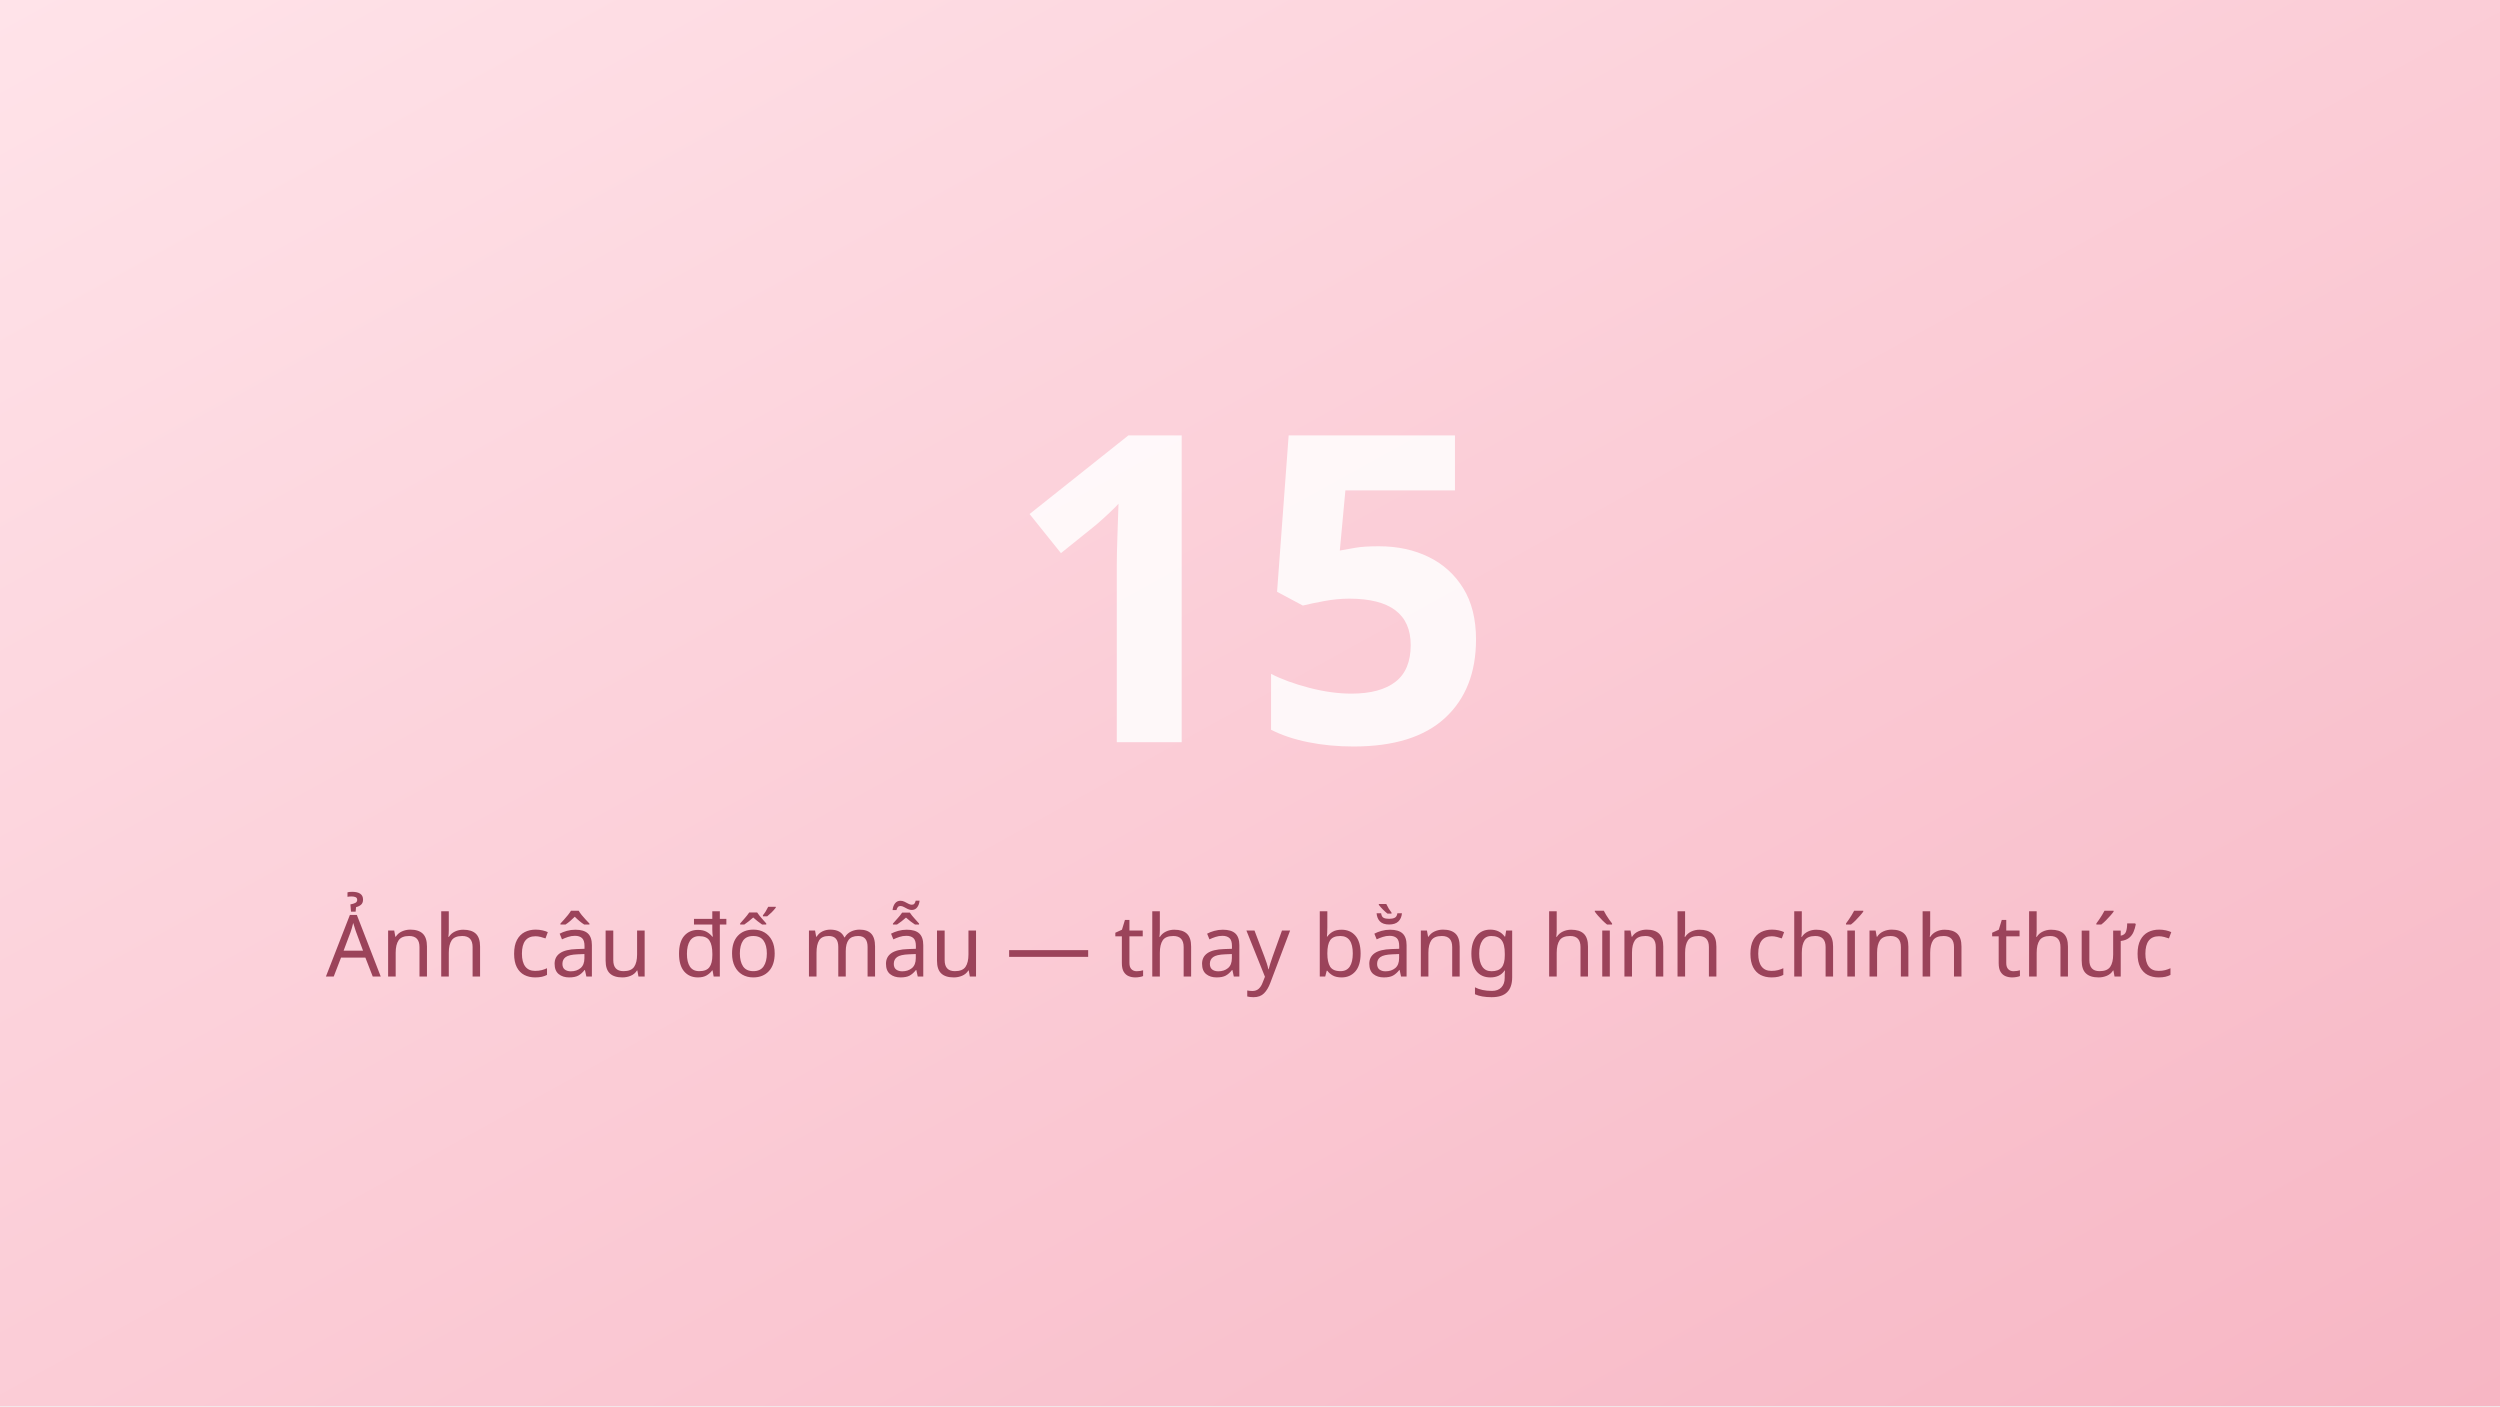
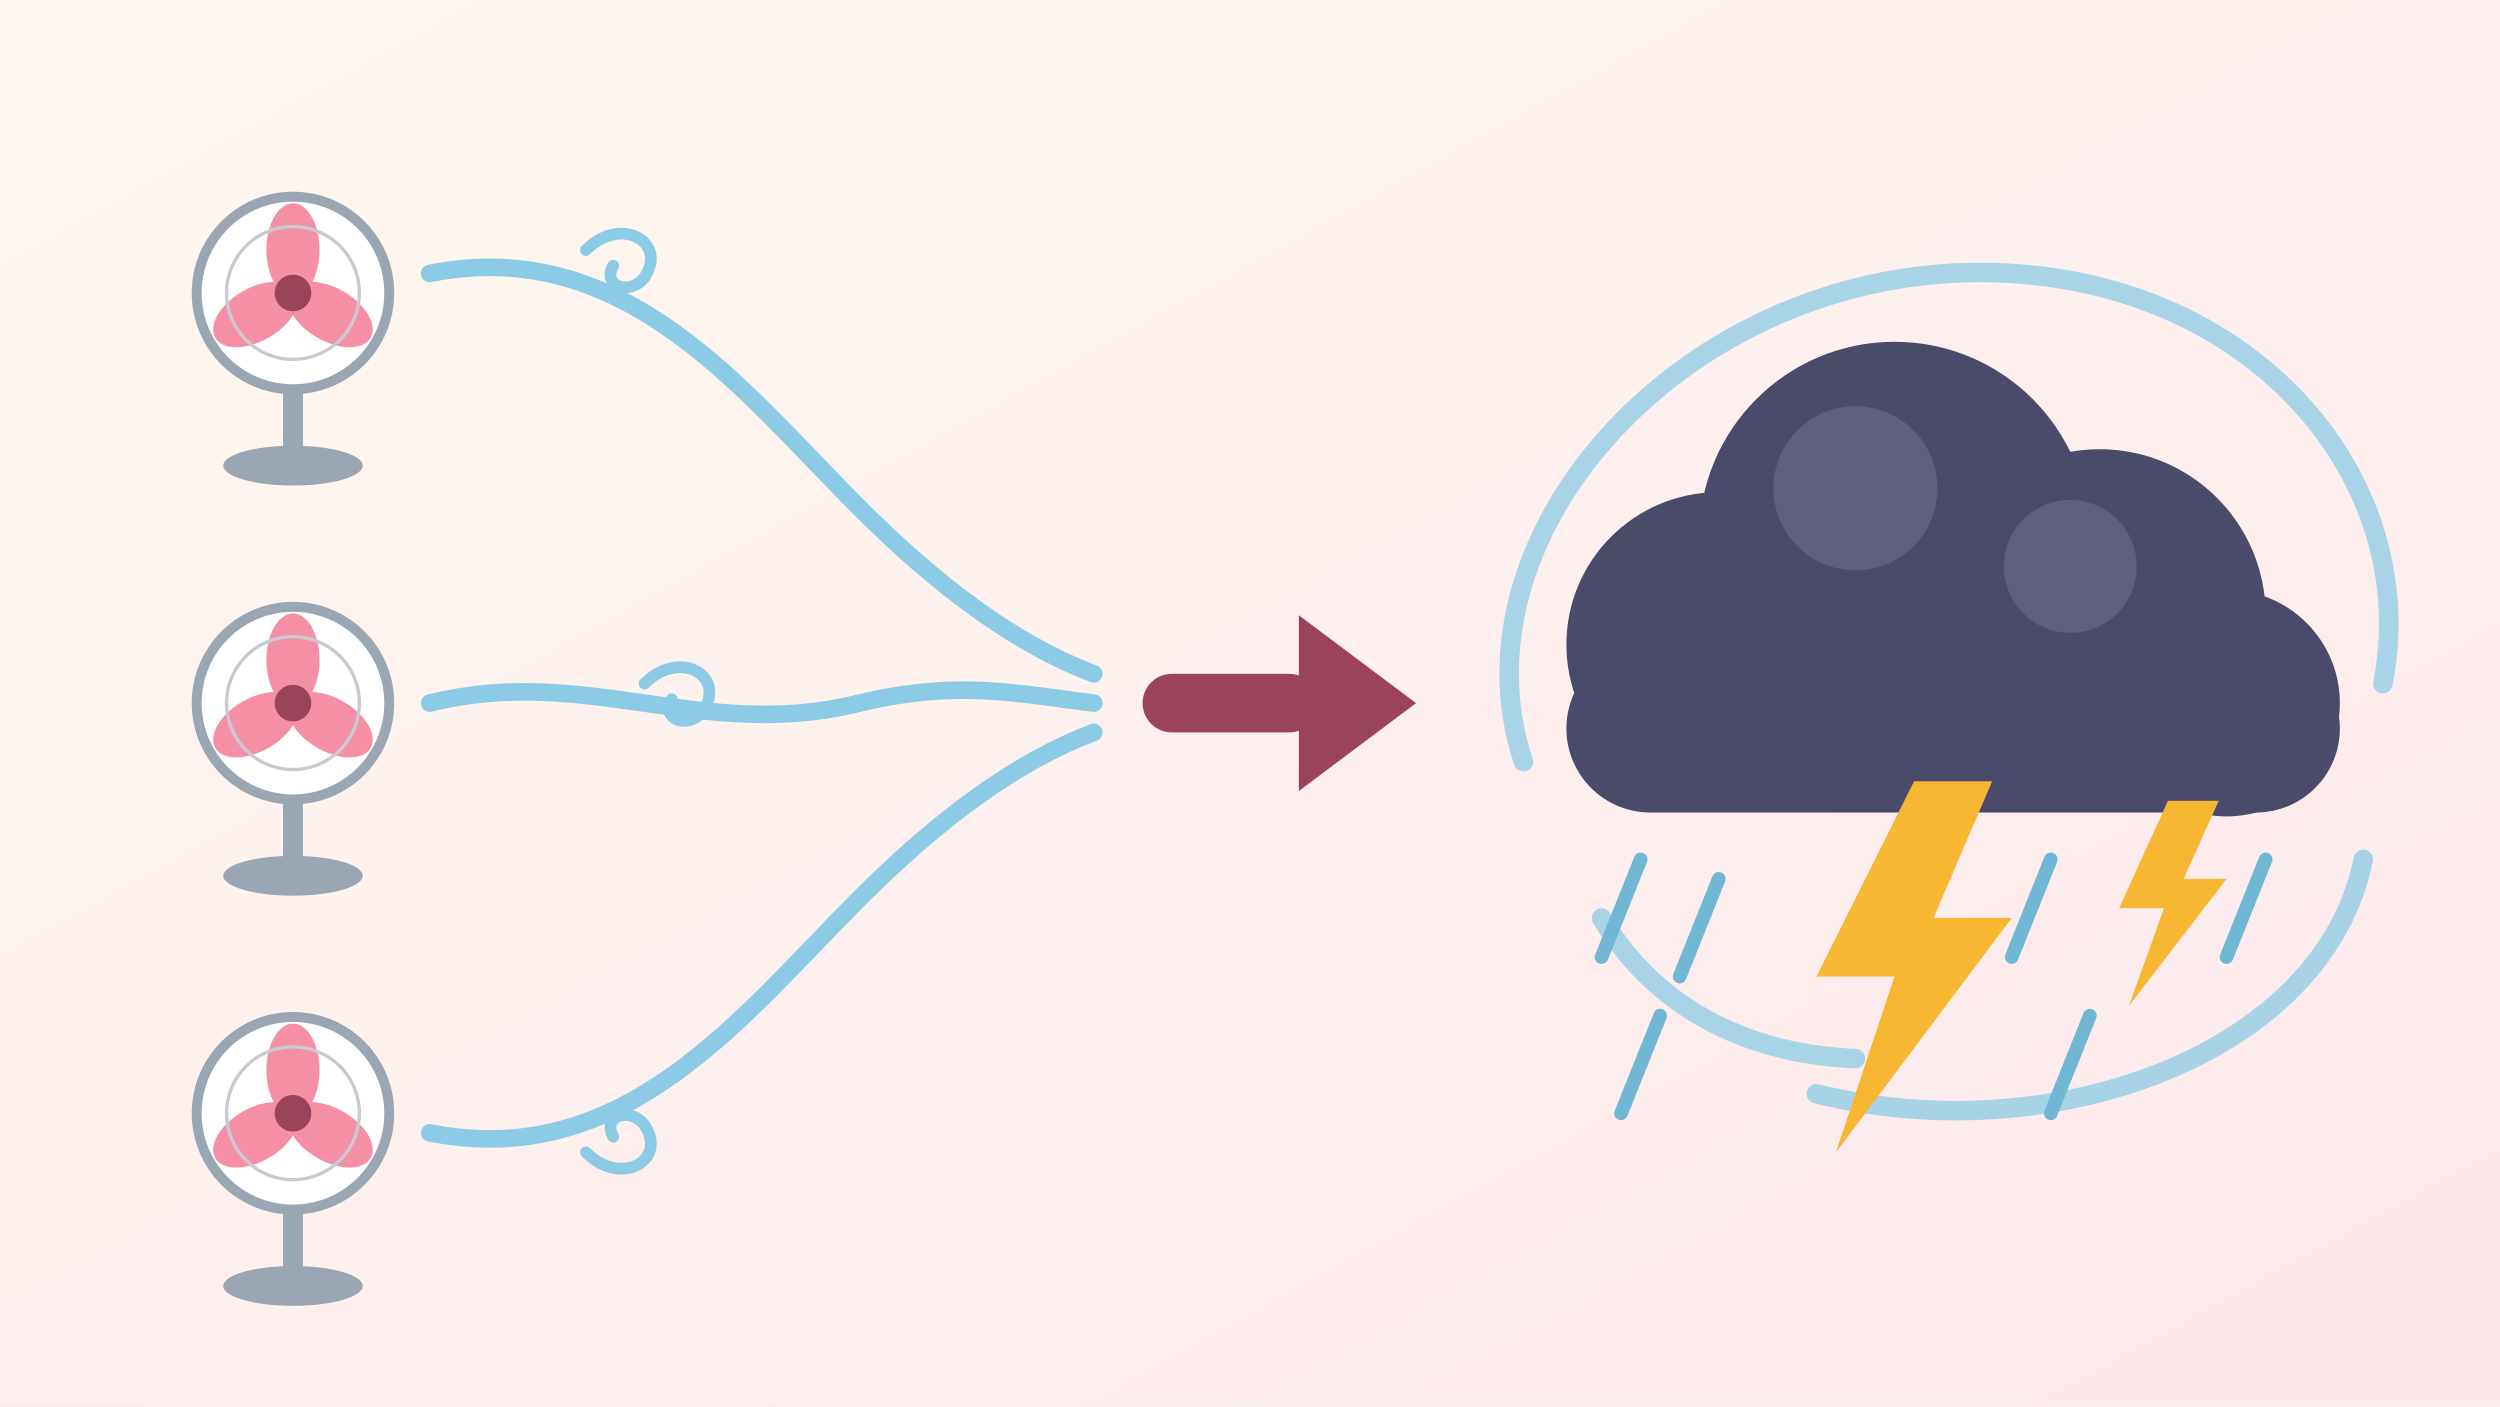
<svg xmlns="http://www.w3.org/2000/svg" viewBox="0 0 1280 720">
  <defs>
-     <linearGradient id="g" x1="0" y1="0" x2="1" y2="1">
-       <stop offset="0" stop-color="#FFE3E9" />
-       <stop offset="1" stop-color="#F7B6C4" />
+     <linearGradient id="bg" x1="0" y1="0" x2="1" y2="1">
+       <stop offset="0" stop-color="#FFF8F0" />
+       <stop offset="1" stop-color="#FDE8EC" />
    </linearGradient>
+     <g id="fan">
+       <rect x="-6" y="40" width="12" height="62" rx="5" fill="#9AA6B2" />
+       <ellipse cy="104" rx="42" ry="12" fill="#9AA6B2" />
+       <circle r="58" fill="#FFFFFF" stroke="#9AA6B2" stroke-width="6" />
+       <g fill="#F48FA6">
+         <ellipse cy="-26" rx="16" ry="28" />
+         <ellipse cy="-26" rx="16" ry="28" transform="rotate(120)" />
+         <ellipse cy="-26" rx="16" ry="28" transform="rotate(240)" />
+       </g>
+       <circle r="11" fill="#9B435A" />
+       <g fill="none" stroke="#C9C9D3" stroke-width="2">
+         <circle r="40" />
+       </g>
+     </g>
  </defs>
-   <rect width="1280" height="720" fill="url(#g)" />
-   <text x="640" y="380" text-anchor="middle" font-family="sans-serif" font-size="220" font-weight="800" fill="#FFFFFF" opacity="0.85">15</text>
-   <text x="640" y="500" text-anchor="middle" font-family="sans-serif" font-size="44" fill="#9B435A">Ảnh câu đố mẫu — thay bằng hình chính thức</text>
+   <rect width="1280" height="720" fill="url(#bg)" />
+   <use href="#fan" transform="translate(150 150) scale(0.85)" />
+   <use href="#fan" transform="translate(150 360) scale(0.85)" />
+   <use href="#fan" transform="translate(150 570) scale(0.85)" />
+   <g fill="none" stroke="#8CCBE6" stroke-width="9" stroke-linecap="round">
+     <path d="M220 140 C 320 120, 380 200, 440 260 C 480 300, 520 330, 560 345" />
+     <path d="M220 360 C 300 340, 360 380, 440 360 C 490 348, 520 355, 560 360" />
+     <path d="M220 580 C 320 600, 380 520, 440 460 C 480 420, 520 390, 560 375" />
+   </g>
+   <g fill="none" stroke="#8CCBE6" stroke-width="6" stroke-linecap="round">
+     <path d="M300 128 c 18 -18 42 -4 30 14 c -8 10 -22 4 -16 -6" />
+     <path d="M330 350 c 18 -18 42 -4 30 14 c -8 10 -22 4 -16 -6" />
+     <path d="M300 590 c 18 18 42 4 30 -14 c -8 -10 -22 -4 -16 6" />
+   </g>
+   <g fill="#9B435A">
+     <rect x="585" y="345" width="90" height="30" rx="15" />
+     <polygon points="665,315 725,360 665,405" />
+   </g>
+   <g transform="translate(990 330)">
+     <g fill="none" stroke="#8CCBE6" stroke-width="10" stroke-linecap="round" opacity="0.75">
+       <path d="M-210 60 C -250 -60, -120 -200, 40 -190 C 170 -182, 250 -80, 230 20" />
+       <path d="M220 110 C 200 210, 60 260, -60 230" />
+       <path d="M-170 140 C -140 190, -90 210, -40 212" />
+     </g>
+     <g fill="#4A4A6A">
+       <circle cx="-110" cy="0" r="78" />
+       <circle cx="-20" cy="-55" r="100" />
+       <circle cx="85" cy="-15" r="85" />
+       <circle cx="150" cy="30" r="58" />
+       <rect x="-188" y="0" width="396" height="86" rx="43" />
+     </g>
+     <g fill="#5E5E80">
+       <circle cx="-40" cy="-80" r="42" />
+       <circle cx="70" cy="-40" r="34" />
+     </g>
+     <polygon points="-10,70 -60,170 -20,170 -50,260 40,140 0,140 30,70" fill="#F7B733" />
+     <polygon points="120,80 95,135 118,135 100,185 150,120 128,120 146,80" fill="#F7B733" />
+     <g stroke="#6FB7D4" stroke-width="7" stroke-linecap="round">
+       <line x1="-150" y1="110" x2="-170" y2="160" />
+       <line x1="-110" y1="120" x2="-130" y2="170" />
+       <line x1="60" y1="110" x2="40" y2="160" />
+       <line x1="170" y1="110" x2="150" y2="160" />
+       <line x1="-140" y1="190" x2="-160" y2="240" />
+       <line x1="80" y1="190" x2="60" y2="240" />
+     </g>
+   </g>
</svg>
